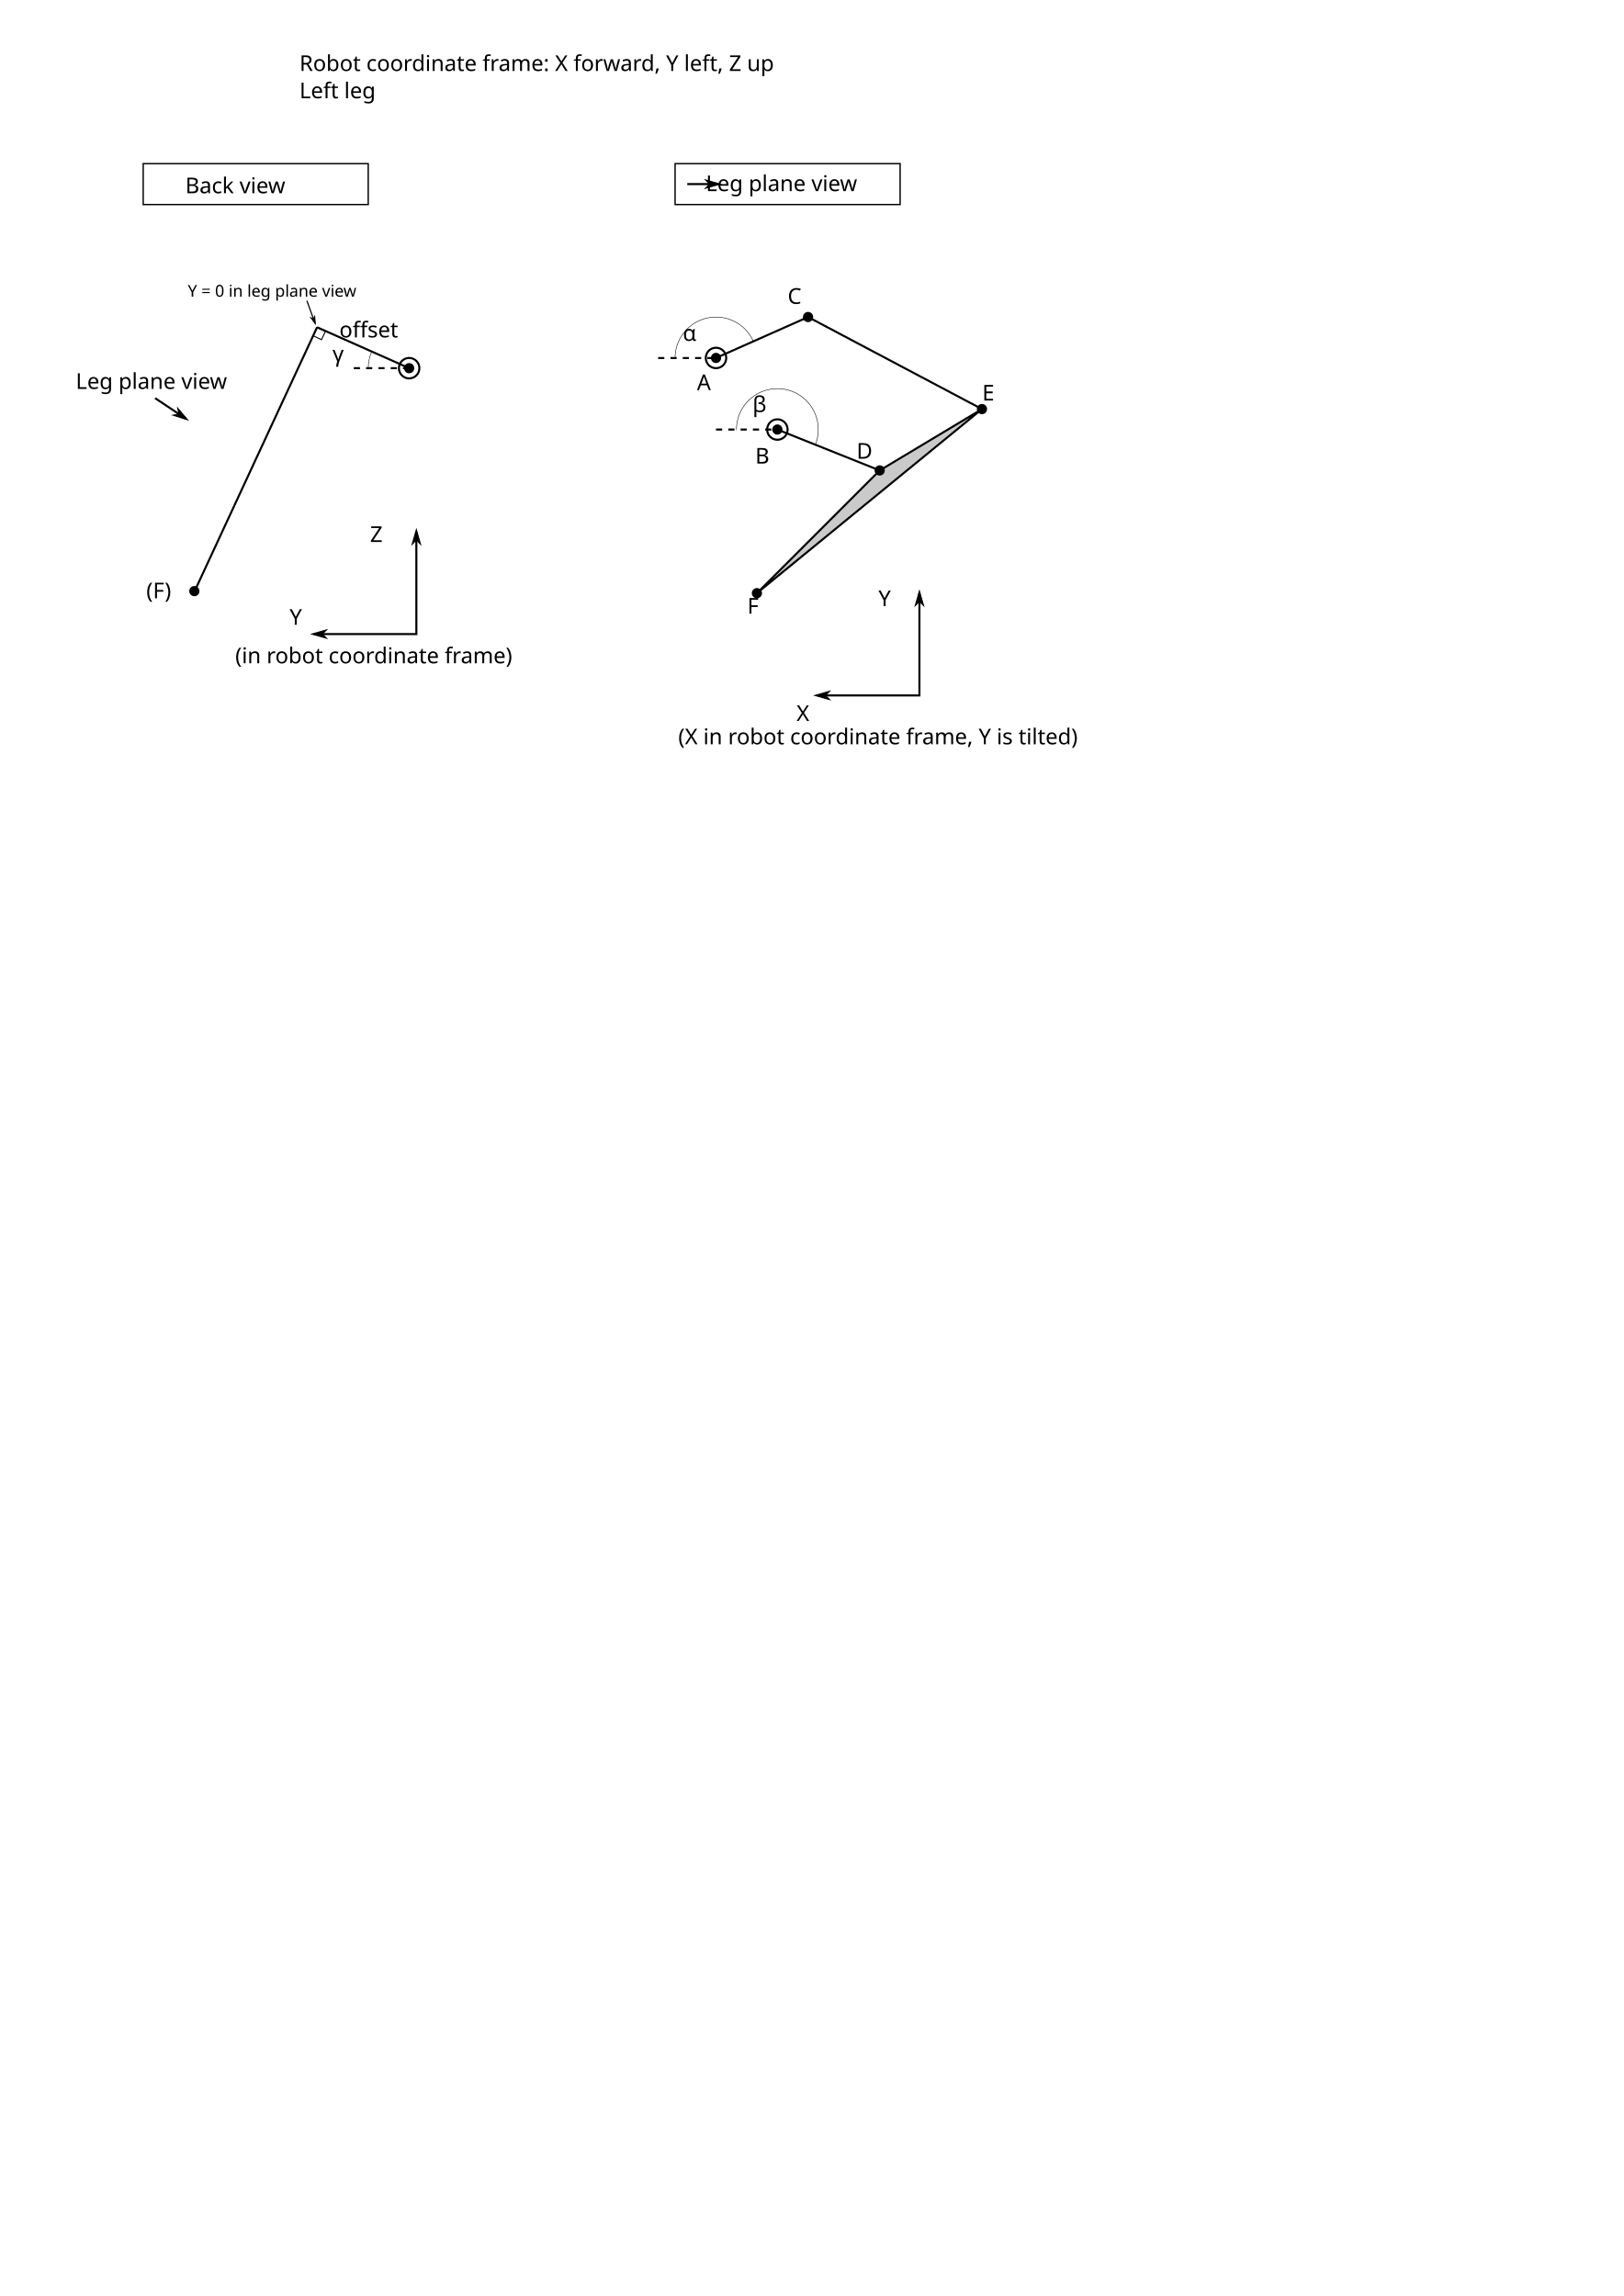
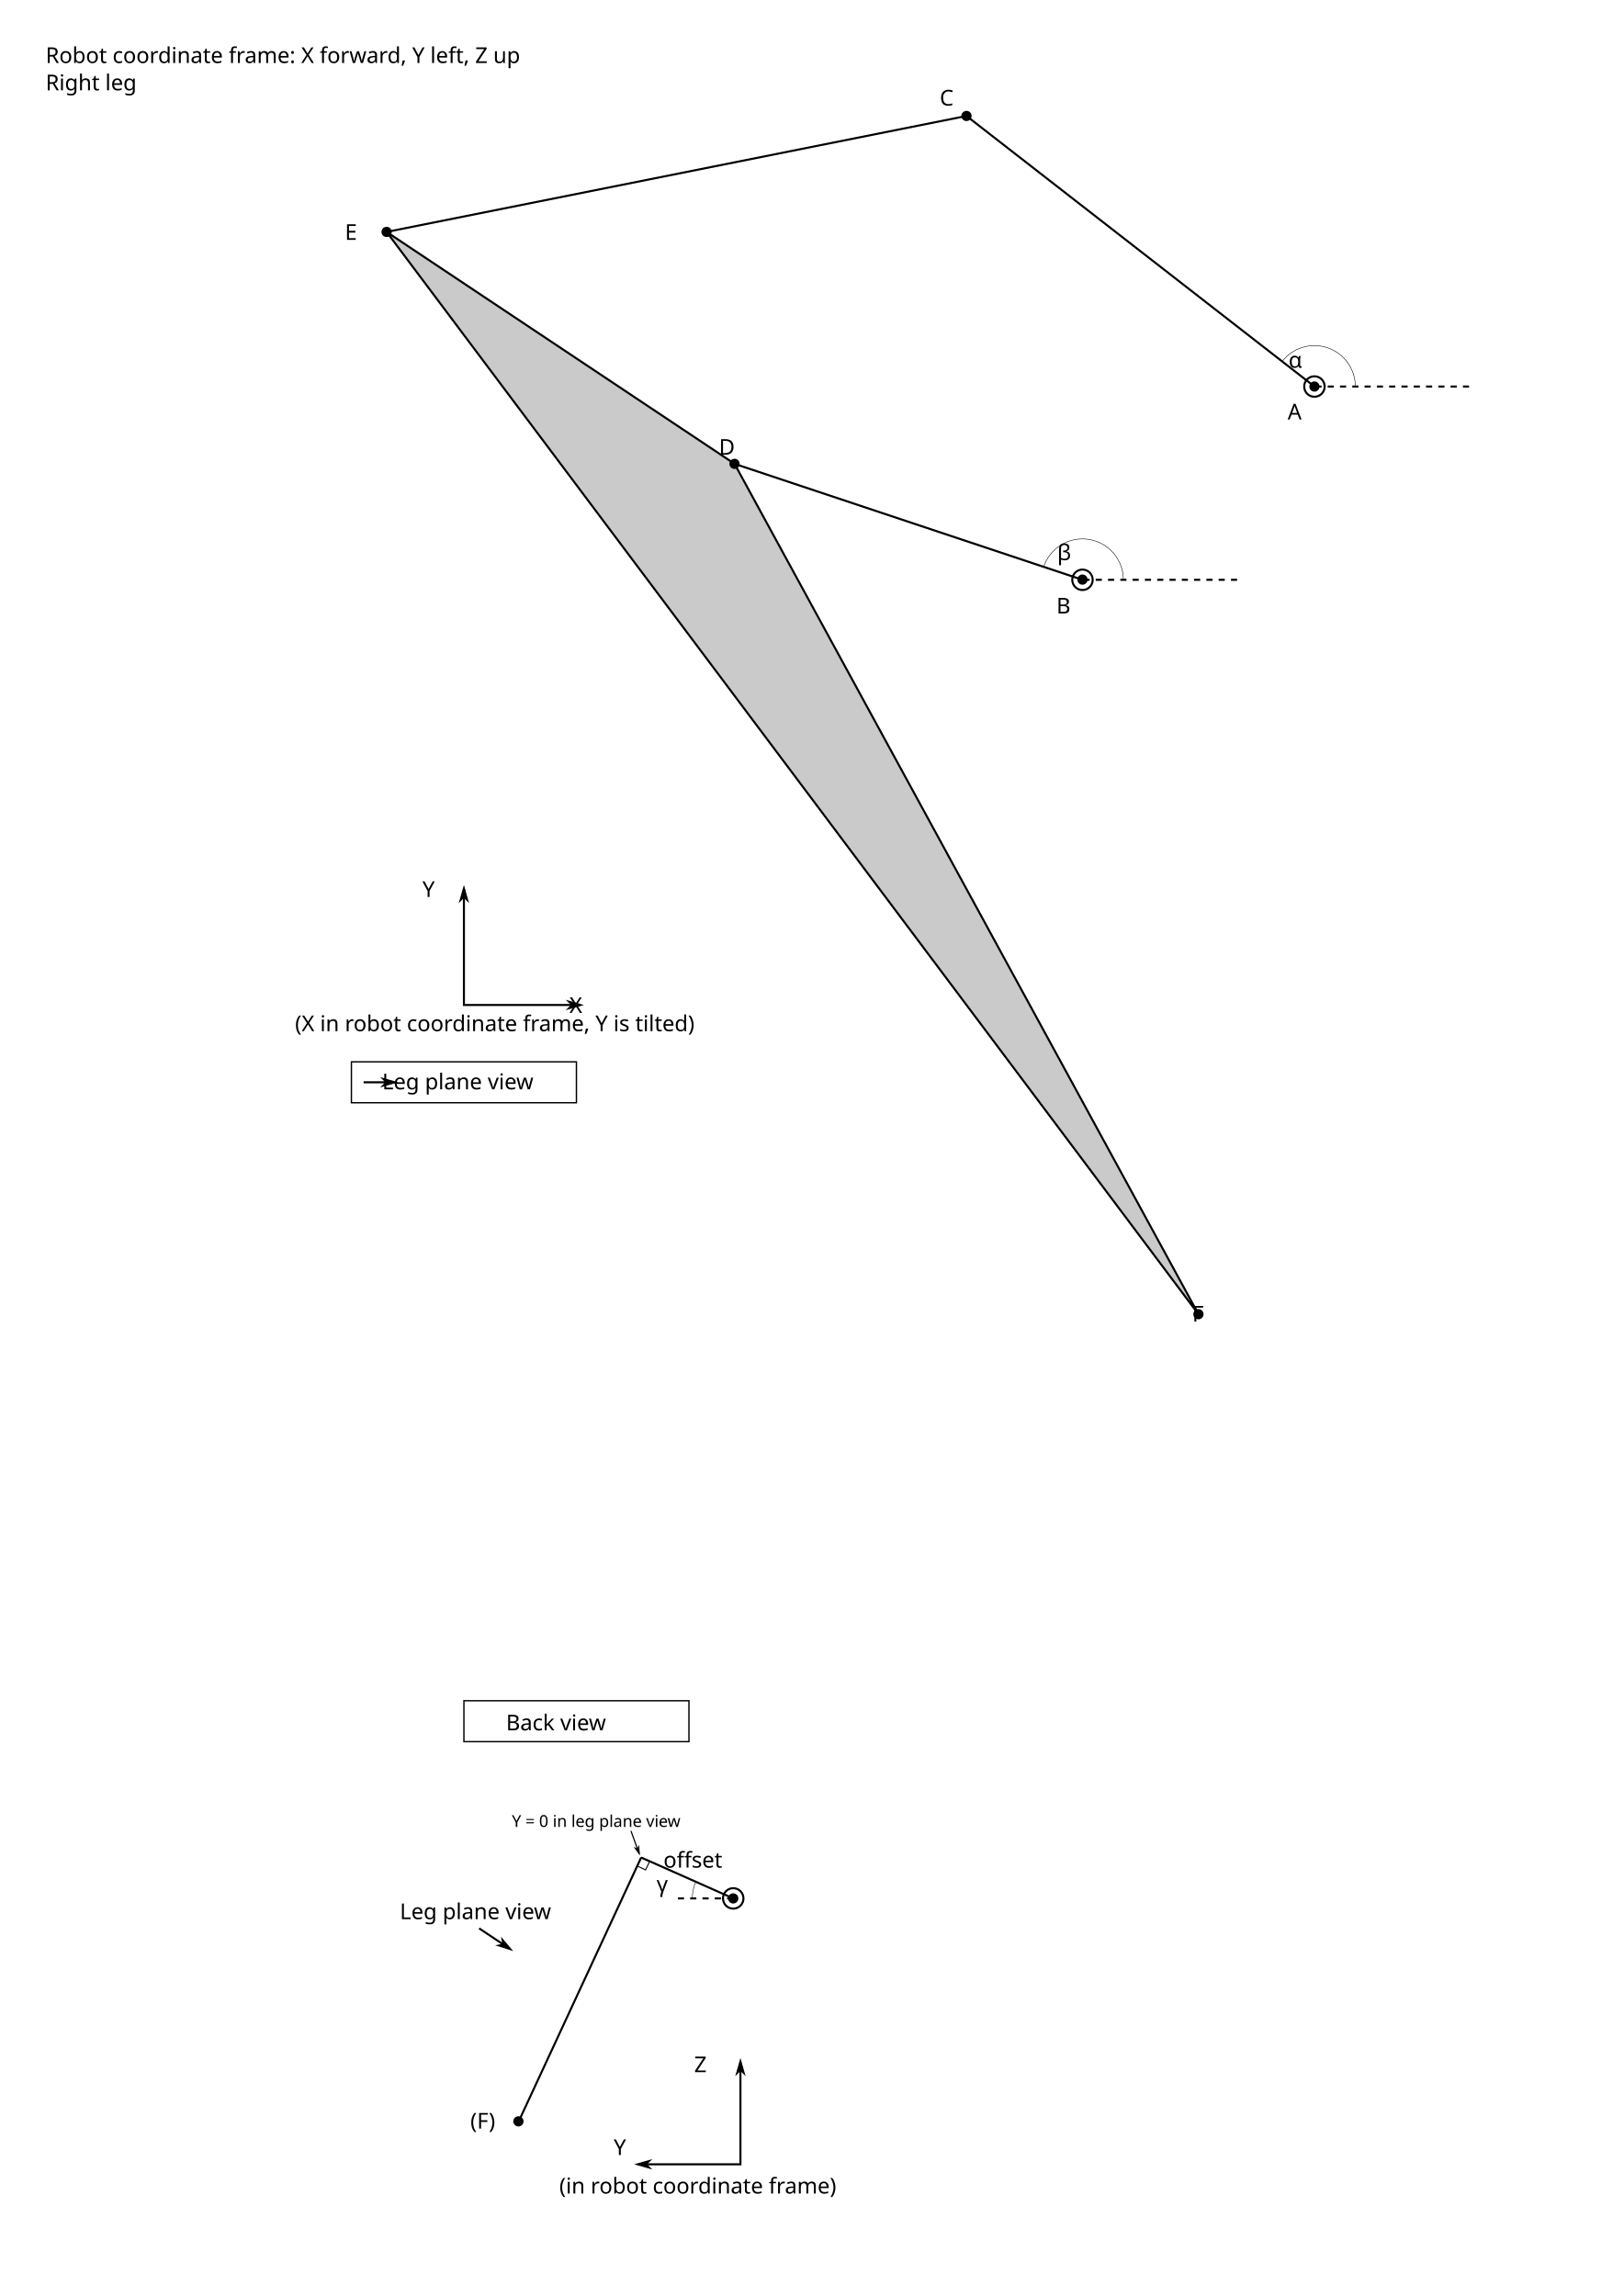
<svg xmlns="http://www.w3.org/2000/svg" width="210mm" height="297mm" viewBox="0 0 210 297" version="1.1" id="svg5">
  <defs id="defs2">
    <marker style="overflow:visible;" id="Arrow1Mend" refX="0.0" refY="0.0" orient="auto">
      <path transform="scale(0.4) rotate(180) translate(10,0)" style="fill-rule:evenodd;fill:context-stroke;stroke:context-stroke;stroke-width:1.0pt;" d="M 0.0,0.0 L 5.0,-5.0 L -12.5,0.0 L 5.0,5.0 L 0.0,0.0 z " id="path8100" />
    </marker>
    <marker style="overflow:visible;" id="marker8361" refX="0.0" refY="0.0" orient="auto">
      <path transform="scale(0.8) rotate(180) translate(12.5,0)" style="fill-rule:evenodd;fill:context-stroke;stroke:context-stroke;stroke-width:1.0pt;" d="M 0.0,0.0 L 5.0,-5.0 L -12.5,0.0 L 5.0,5.0 L 0.0,0.0 z " id="path8359" />
    </marker>
    <marker style="overflow:visible;" id="Arrow1Lend" refX="0.0" refY="0.0" orient="auto">
      <path transform="scale(0.8) rotate(180) translate(12.5,0)" style="fill-rule:evenodd;fill:context-stroke;stroke:context-stroke;stroke-width:1.0pt;" d="M 0.0,0.0 L 5.0,-5.0 L -12.5,0.0 L 5.0,5.0 L 0.0,0.0 z " id="path8094" />
    </marker>
    <marker style="overflow:visible" id="Arrow1Sstart" refX="0.0" refY="0.0" orient="auto">
      <path transform="scale(0.2) translate(6,0)" style="fill-rule:evenodd;fill:context-stroke;stroke:context-stroke;stroke-width:1.0pt" d="M 0.0,0.0 L 5.0,-5.0 L -12.5,0.0 L 5.0,5.0 L 0.0,0.0 z " id="path10786" />
    </marker>
    <marker style="overflow:visible" id="Arrow1Mstart" refX="0.0" refY="0.0" orient="auto">
      <path transform="scale(0.4) translate(10,0)" style="fill-rule:evenodd;fill:context-stroke;stroke:context-stroke;stroke-width:1.0pt" d="M 0.0,0.0 L 5.0,-5.0 L -12.5,0.0 L 5.0,5.0 L 0.0,0.0 z " id="path10780" />
    </marker>
    <marker style="overflow:visible" id="Arrow1Lstart" refX="0.0" refY="0.0" orient="auto">
      <path transform="scale(0.8) translate(12.5,0)" style="fill-rule:evenodd;fill:context-stroke;stroke:context-stroke;stroke-width:1.0pt" d="M 0.0,0.0 L 5.0,-5.0 L -12.5,0.0 L 5.0,5.0 L 0.0,0.0 z " id="path10774" />
    </marker>
    <marker style="overflow:visible" id="Arrow1Mstart-0" refX="0" refY="0" orient="auto">
      <path transform="matrix(0.4,0,0,0.4,4,0)" style="fill:context-stroke;fill-rule:evenodd;stroke:context-stroke;stroke-width:1pt" d="M 0,0 5,-5 -12.5,0 5,5 Z" id="path10780-4" />
    </marker>
    <marker style="overflow:visible" id="Arrow1Mend-8" refX="0" refY="0" orient="auto">
      <path transform="matrix(-0.4,0,0,-0.4,-4,0)" style="fill:context-stroke;fill-rule:evenodd;stroke:context-stroke;stroke-width:1pt" d="M 0,0 5,-5 -12.5,0 5,5 Z" id="path8100-7" />
    </marker>
    <marker style="overflow:visible" id="Arrow1Mend-8-9" refX="0" refY="0" orient="auto">
      <path transform="matrix(-0.4,0,0,-0.4,-4,0)" style="fill:context-stroke;fill-rule:evenodd;stroke:context-stroke;stroke-width:1pt" d="M 0,0 5,-5 -12.5,0 5,5 Z" id="path8100-7-1" />
    </marker>
    <marker style="overflow:visible" id="Arrow1Mend-8-7" refX="0" refY="0" orient="auto">
      <path transform="matrix(-0.4,0,0,-0.4,-4,0)" style="fill:context-stroke;fill-rule:evenodd;stroke:context-stroke;stroke-width:1pt" d="M 0,0 5,-5 -12.5,0 5,5 Z" id="path8100-7-7" />
    </marker>
    <marker style="overflow:visible" id="Arrow1Mend-8-94" refX="0" refY="0" orient="auto">
      <path transform="matrix(-0.4,0,0,-0.4,-4,0)" style="fill:context-stroke;fill-rule:evenodd;stroke:context-stroke;stroke-width:1pt" d="M 0,0 5,-5 -12.5,0 5,5 Z" id="path8100-7-8" />
    </marker>
  </defs>
  <g id="layer1">
-     <circle style="fill:#000000;stroke-width:0.265" id="path848-6" cx="104.51" cy="41.01" r="0.661" />
-     <path style="fill:#cacaca;fill-opacity:1;stroke:#000000;stroke-width:0.265px;stroke-linecap:butt;stroke-linejoin:miter;stroke-opacity:1" d="M 97.896,76.729 113.771,60.854 127,52.917 Z" id="path5912" />
-     <circle style="fill:#000000;stroke-width:0.265" id="path848-7" cx="127" cy="52.917" r="0.661" />
-     <circle style="fill:#000000;stroke-width:0.265" id="path848-5" cx="113.771" cy="60.854" r="0.661" />
-     <circle style="fill:#000000;stroke-width:0.265" id="path848-35" cx="97.896" cy="76.729" r="0.661" />
-     <path style="fill:none;stroke:#000000;stroke-width:0.265px;stroke-linecap:butt;stroke-linejoin:miter;stroke-opacity:1" d="M 92.604,46.302 104.51,41.01" id="path1219" />
-     <path style="fill:none;stroke:#000000;stroke-width:0.265px;stroke-linecap:butt;stroke-linejoin:miter;stroke-opacity:1" d="m 100.542,55.563 13.229,5.292" id="path1219-6" />
-     <path style="fill:none;stroke:#000000;stroke-width:0.265px;stroke-linecap:butt;stroke-linejoin:miter;stroke-opacity:1" d="M 104.51,41.01 127,52.917" id="path1219-2" />
-     <g id="g2643" transform="translate(70.11458,11.90625)">
-       <circle style="fill:#000000;stroke-width:0.265" id="path848" cx="22.49" cy="34.396" r="0.661" />
-       <ellipse style="fill:none;stroke:#000000;stroke-width:0.265;stroke-opacity:1" id="path2416" cy="34.396" cx="22.49" rx="1.323" ry="1.323" />
-     </g>
-     <g id="g2643-0" transform="translate(78.05208,21.16667)">
-       <circle style="fill:#000000;stroke-width:0.265" id="path848-9" cx="22.49" cy="34.396" r="0.661" />
-       <ellipse style="fill:none;stroke:#000000;stroke-width:0.265;stroke-opacity:1" id="path2416-3" cy="34.396" cx="22.49" rx="1.323" ry="1.323" />
-     </g>
-     <text xml:space="preserve" style="font-size:2.822px;line-height:1.25;font-family:sans-serif;text-align:center;letter-spacing:0px;word-spacing:0px;text-anchor:middle;stroke-width:0.265" x="99.219" y="79.375" id="text3981">
-       <tspan id="tspan3979" style="stroke-width:0.265" x="99.219" y="79.375">F</tspan>
-     </text>
-     <text xml:space="preserve" style="font-size:2.822px;line-height:1.25;font-family:sans-serif;text-align:center;letter-spacing:0px;word-spacing:0px;text-anchor:middle;stroke-width:0.265" x="92.877" y="50.469" id="text5063">
-       <tspan id="tspan5061" style="stroke-width:0.265" x="92.877" y="50.469">A</tspan>
-     </text>
-     <text xml:space="preserve" style="font-size:2.822px;line-height:1.25;font-family:sans-serif;text-align:center;letter-spacing:0px;word-spacing:0px;text-anchor:middle;stroke-width:0.265" x="100.421" y="59.965" id="text6387">
-       <tspan id="tspan6385" style="stroke-width:0.265" x="100.421" y="59.965">B</tspan>
-     </text>
-     <g id="g20969" transform="translate(62.63526,11.92026)">
-       <path style="fill:none;stroke:#000000;stroke-width:0.265;stroke-linecap:butt;stroke-linejoin:miter;stroke-miterlimit:4;stroke-dasharray:0.795, 0.795;stroke-dashoffset:0;stroke-opacity:1" d="m 22.49,34.396 h 7.938" id="path10668" />
-       <path style="fill:none;stroke:#000000;stroke-width:0.065;stroke-linejoin:miter;stroke-miterlimit:4;stroke-dasharray:none;stroke-dashoffset:0;stroke-opacity:1" id="path10772" d="m 24.678,34.474 a 5.292,5.292 0 0 1 4.113,-5.251 5.292,5.292 0 0 1 5.984,2.947" />
-       <text xml:space="preserve" style="font-size:2.822px;line-height:1.25;font-family:sans-serif;text-align:center;letter-spacing:0px;word-spacing:0px;text-anchor:middle;stroke-width:0.265" x="29.112" y="32.166" id="text5063-6">
-         <tspan id="tspan14663" x="29.112" y="32.166">α</tspan>
+     <path style="fill:#cacaca;fill-opacity:1;stroke:#000000;stroke-width:0.265px;stroke-linecap:butt;stroke-linejoin:miter;stroke-opacity:1" d="M 155,170 95,60 50,30 Z" id="path5912" />
+     <path style="fill:none;stroke:#000000;stroke-width:0.265px;stroke-linecap:butt;stroke-linejoin:miter;stroke-opacity:1" d="M 50,30 125,15" id="path1219" />
+     <path style="fill:none;stroke:#000000;stroke-width:0.265px;stroke-linecap:butt;stroke-linejoin:miter;stroke-opacity:1" d="M 95,60 140,75" id="path1219-6" />
+     <path style="fill:none;stroke:#000000;stroke-width:0.265px;stroke-linecap:butt;stroke-linejoin:miter;stroke-opacity:1" d="m 125,15 45,35" id="path1219-2" />
+     <g id="g7" transform="translate(-1.4596014e-7,9.999999)">
+       <circle style="fill:#000000;stroke-width:0.265" id="path848-35" cx="155" cy="160" r="0.661" />
+       <text xml:space="preserve" style="font-size:2.822px;line-height:1.25;font-family:sans-serif;text-align:center;letter-spacing:0px;word-spacing:0px;text-anchor:middle;stroke-width:0.265" x="157.496" y="160.952" id="text3981">
+         <tspan id="tspan3979" style="stroke-width:0.265" x="157.496" y="160.952">F</tspan>
      </text>
    </g>
-     <g id="g20969-0" transform="matrix(-1,0,0,1,75.40625,13.22917)">
+     <g id="g3" transform="translate(50,9.999999)">
+       <g id="g2643" transform="translate(97.51042,5.604162)">
+         <circle style="fill:#000000;stroke-width:0.265" id="path848" cx="22.49" cy="34.396" r="0.661" />
+         <ellipse style="fill:none;stroke:#000000;stroke-width:0.265;stroke-opacity:1" id="path2416" cy="34.396" cx="22.49" rx="1.323" ry="1.323" />
+       </g>
+       <text xml:space="preserve" style="font-size:2.822px;line-height:1.25;font-family:sans-serif;text-align:center;letter-spacing:0px;word-spacing:0px;text-anchor:middle;stroke-width:0.265" x="120.007" y="44.263" id="text5063">
+         <tspan id="tspan5061" style="stroke-width:0.265" x="120.007" y="44.263">A</tspan>
+       </text>
+     </g>
+     <g id="g2" transform="translate(50,9.999999)">
+       <g id="g2643-0" transform="translate(67.51042,30.60416)">
+         <circle style="fill:#000000;stroke-width:0.265" id="path848-9" cx="22.49" cy="34.371" r="0.661" />
+         <ellipse style="fill:none;stroke:#000000;stroke-width:0.265;stroke-opacity:1" id="path2416-3" cy="34.396" cx="22.49" rx="1.323" ry="1.323" />
+       </g>
+       <text xml:space="preserve" style="font-size:2.822px;line-height:1.25;font-family:sans-serif;text-align:center;letter-spacing:0px;word-spacing:0px;text-anchor:middle;stroke-width:0.265" x="90.108" y="69.356" id="text6387">
+         <tspan id="tspan6385" style="stroke-width:0.265" x="90.108" y="69.356">B</tspan>
+       </text>
+     </g>
+     <g id="g20969" transform="translate(77.24985,86.03484)">
+       <path style="fill:none;stroke:#000000;stroke-width:0.265;stroke-linecap:butt;stroke-linejoin:miter;stroke-miterlimit:4;stroke-dasharray:0.795, 0.795;stroke-dashoffset:0;stroke-opacity:1" d="M 112.75,-36.035 H 92.75" id="path10668" />
+       <path style="fill:none;stroke:#000000;stroke-width:0.065;stroke-linejoin:miter;stroke-miterlimit:4;stroke-dasharray:none;stroke-dashoffset:0;stroke-opacity:1" id="path10772" d="m 88.563,-39.27 a 5.292,5.292 0 0 1 5.898,-1.772 5.292,5.292 0 0 1 3.581,5.011" />
+       <text xml:space="preserve" style="font-size:2.822px;line-height:1.25;font-family:sans-serif;text-align:center;letter-spacing:0px;word-spacing:0px;text-anchor:middle;stroke-width:0.265" x="92.842" y="-38.475" id="text5063-6">
+         <tspan id="tspan14663" x="92.842" y="-38.475">α</tspan>
+       </text>
+     </g>
+     <g id="g20969-0" transform="matrix(-1,0,0,1,117.3213,211.1729)">
      <path style="fill:none;stroke:#000000;stroke-width:0.265;stroke-linecap:butt;stroke-linejoin:miter;stroke-miterlimit:4;stroke-dasharray:0.795, 0.795;stroke-dashoffset:0;stroke-opacity:1" d="m 22.49,34.396 h 7.938" id="path10668-8" />
      <path style="fill:none;stroke:#000000;stroke-width:0.065;stroke-linejoin:miter;stroke-miterlimit:4;stroke-dasharray:none;stroke-dashoffset:0;stroke-opacity:1" id="path10772-8" d="m 27.323,32.242 a 5.292,5.292 0 0 1 0.458,2.14" />
      <text xml:space="preserve" style="font-size:2.822px;line-height:1.25;font-family:sans-serif;text-align:center;letter-spacing:0px;word-spacing:0px;text-anchor:middle;stroke-width:0.265" x="-29.114" y="33.542" id="text5063-6-5" transform="scale(-1,1)">
        <tspan id="tspan61641" x="-29.114" y="33.542">γ</tspan>
      </text>
    </g>
-     <g id="g20969-1" transform="translate(78.05208,21.16667)">
-       <path style="fill:none;stroke:#000000;stroke-width:0.265;stroke-linecap:butt;stroke-linejoin:miter;stroke-miterlimit:4;stroke-dasharray:0.795, 0.795;stroke-dashoffset:0;stroke-opacity:1" d="m 14.552,34.396 h 7.938" id="path10668-0" />
-       <path style="fill:none;stroke:#000000;stroke-width:0.065;stroke-linejoin:miter;stroke-miterlimit:4;stroke-dasharray:none;stroke-dashoffset:0;stroke-opacity:1" id="path10772-6" d="m 17.198,34.437 a 5.292,5.292 0 0 1 3.223,-4.912 5.292,5.292 0 0 1 5.773,1.092 5.292,5.292 0 0 1 1.206,5.75" />
-       <text xml:space="preserve" style="font-size:2.822px;line-height:1.25;font-family:sans-serif;text-align:center;letter-spacing:0px;word-spacing:0px;text-anchor:middle;stroke-width:0.265" x="22.743" y="32.122" id="text5063-6-1">
-         <tspan id="tspan21716" x="22.743" y="32.122">β</tspan>
+     <g id="g20969-1" transform="translate(92.66667,95.28125)">
+       <path style="fill:none;stroke:#000000;stroke-width:0.265;stroke-linecap:butt;stroke-linejoin:miter;stroke-miterlimit:4;stroke-dasharray:0.795, 0.795;stroke-dashoffset:0;stroke-opacity:1" d="M 67.333,-20.281 H 47.333" id="path10668-0" />
+       <path style="fill:none;stroke:#000000;stroke-width:0.065;stroke-linejoin:miter;stroke-miterlimit:4;stroke-dasharray:none;stroke-dashoffset:0;stroke-opacity:1" id="path10772-6" d="m 42.312,-21.95 a 5.292,5.292 0 0 1 5.876,-3.553 5.292,5.292 0 0 1 4.437,5.241" />
+       <text xml:space="preserve" style="font-size:2.822px;line-height:1.25;font-family:sans-serif;text-align:center;letter-spacing:0px;word-spacing:0px;text-anchor:middle;stroke-width:0.265" x="47.532" y="-22.83" id="text5063-6-1">
+         <tspan id="tspan21716" x="47.532" y="-22.83">β</tspan>
      </text>
    </g>
-     <text xml:space="preserve" style="font-size:2.822px;line-height:1.25;font-family:sans-serif;text-align:center;letter-spacing:0px;word-spacing:0px;text-anchor:middle;stroke-width:0.265" x="104.595" y="39.304" id="text5063-0">
-       <tspan id="tspan5061-9" style="stroke-width:0.265" x="104.595" y="39.304">C</tspan>
-     </text>
-     <text xml:space="preserve" style="font-size:2.822px;line-height:1.25;font-family:sans-serif;text-align:center;letter-spacing:0px;word-spacing:0px;text-anchor:middle;stroke-width:0.265" x="113.636" y="59.336" id="text5063-1">
-       <tspan id="tspan5061-7" style="stroke-width:0.265" x="113.636" y="59.336">D</tspan>
-     </text>
-     <text xml:space="preserve" style="font-size:2.822px;line-height:1.25;font-family:sans-serif;text-align:center;letter-spacing:0px;word-spacing:0px;text-anchor:middle;stroke-width:0.265" x="129.646" y="51.808" id="text29533">
-       <tspan id="tspan29531" style="stroke-width:0.265" x="129.646" y="51.808">E</tspan>
-     </text>
-     <g id="g2643-9" transform="matrix(-1,0,0,1,75.40625,13.22917)">
+     <g id="g4" transform="translate(35,-14.95323)">
+       <circle style="fill:#000000;stroke-width:0.265" id="path848-6" cx="90" cy="29.953" r="0.661" />
+       <text xml:space="preserve" style="font-size:2.822px;line-height:1.25;font-family:sans-serif;text-align:center;letter-spacing:0px;word-spacing:0px;text-anchor:middle;stroke-width:0.265" x="89.997" y="28.605" id="text5063-0">
+         <tspan id="tspan5061-9" style="stroke-width:0.265" x="89.997" y="28.605">C</tspan>
+       </text>
+     </g>
+     <g id="g6" transform="translate(0.3385412,9.999999)">
+       <circle style="fill:#000000;stroke-width:0.265" id="path848-5" cx="94.661" cy="50" r="0.661" />
+       <text xml:space="preserve" style="font-size:2.822px;line-height:1.25;font-family:sans-serif;text-align:center;letter-spacing:0px;word-spacing:0px;text-anchor:middle;stroke-width:0.265" x="96.238" y="48.824" id="text5063-1">
+         <tspan id="tspan5061-7" style="stroke-width:0.265" x="96.238" y="48.824">D</tspan>
+       </text>
+     </g>
+     <g id="g5" transform="translate(-40,-9.999996)">
+       <circle style="fill:#000000;stroke-width:0.265" id="path848-7" cx="90" cy="40" r="0.661" />
+       <text xml:space="preserve" style="font-size:2.822px;line-height:1.25;font-family:sans-serif;text-align:center;letter-spacing:0px;word-spacing:0px;text-anchor:middle;stroke-width:0.265" x="87.952" y="41.029" id="text29533">
+         <tspan id="tspan29531" style="stroke-width:0.265" x="87.952" y="41.029">E</tspan>
+       </text>
+     </g>
+     <g id="g2643-9" transform="matrix(-1,0,0,1,117.3213,211.1729)">
      <circle style="fill:#000000;stroke-width:0.265" id="path848-4" cx="22.49" cy="34.396" r="0.661" />
      <ellipse style="fill:none;stroke:#000000;stroke-width:0.265;stroke-opacity:1" id="path2416-8" cy="34.396" cx="22.49" rx="1.323" ry="1.323" />
    </g>
    <text xml:space="preserve" style="font-size:2.822px;line-height:1.25;font-family:sans-serif;text-align:start;letter-spacing:0px;word-spacing:0px;text-anchor:start;stroke-width:0.265" x="5.899" y="8.151" id="text4277">
-       <tspan id="tspan4275" style="stroke-width:0.265;text-anchor:start;text-align:start" x="38.728" y="9.182">Robot coordinate frame: X forward, Y left, Z up</tspan>
-       <tspan style="stroke-width:0.265;text-anchor:start;text-align:start" x="38.728" y="12.71" id="tspan74258">Left leg</tspan>
+       <tspan id="tspan4275" style="text-align:start;text-anchor:start;stroke-width:0.265" x="5.899" y="8.151">Robot coordinate frame: X forward, Y left, Z up</tspan>
+       <tspan style="text-align:start;text-anchor:start;stroke-width:0.265" x="5.899" y="11.679" id="tspan74258">Right leg</tspan>
    </text>
-     <g id="g29057" transform="matrix(-1,0,0,1,163.6504,-2.645832)">
+     <g id="g29057" transform="matrix(-1,0,0,1,205.5654,195.2979)">
      <path style="fill:none;stroke:#000000;stroke-width:0.265;stroke-linecap:butt;stroke-linejoin:miter;stroke-miterlimit:4;stroke-dasharray:none;stroke-opacity:1;marker-start:url(#Arrow1Mstart);marker-end:url(#Arrow1Mend)" d="M 123.031,84.667 H 109.802 V 71.437" id="path8089" />
      <text xml:space="preserve" style="font-size:2.822px;line-height:1.25;font-family:sans-serif;text-align:center;letter-spacing:0px;word-spacing:0px;text-anchor:middle;stroke-width:0.265" x="-122.829" y="83.461" id="text22025" transform="scale(-1,1)">
        <tspan style="stroke-width:0.265" x="-122.829" y="83.461" id="tspan22027">Y</tspan>
      </text>
      <text xml:space="preserve" style="font-size:2.822px;line-height:1.25;font-family:sans-serif;text-align:center;letter-spacing:0px;word-spacing:0px;text-anchor:middle;stroke-width:0.265" x="-112.406" y="72.75" id="text22025-9" transform="scale(-1,1)">
        <tspan style="stroke-width:0.265" x="-112.406" y="72.75" id="tspan22027-5">Z</tspan>
      </text>
    </g>
-     <path style="fill:none;stroke:#000000;stroke-width:0.265;stroke-linecap:butt;stroke-linejoin:miter;stroke-miterlimit:4;stroke-dasharray:none;stroke-opacity:1;marker-start:url(#Arrow1Mstart-0);marker-end:url(#Arrow1Mend-8)" d="m 105.683,89.958 h 13.229 V 76.729" id="path8089-1" />
-     <text xml:space="preserve" style="font-size:2.822px;line-height:1.25;font-family:sans-serif;text-align:center;letter-spacing:0px;word-spacing:0px;text-anchor:middle;stroke-width:0.265" x="105.593" y="93.268" id="text22025-7">
-       <tspan style="stroke-width:0.265" x="106.042" y="93.268" id="tspan100150">X </tspan>
-     </text>
-     <g id="g52265" transform="matrix(-1,0,0,1,162.7187,-1.322917)">
+     <g id="g52265" transform="matrix(-1,0,0,1,204.6338,196.6208)">
      <path style="fill:none;stroke:#000000;stroke-width:0.265px;stroke-linecap:butt;stroke-linejoin:miter;stroke-opacity:1" d="M 109.802,48.948 121.708,43.656" id="path1219-63" />
      <path style="fill:none;stroke:#000000;stroke-width:0.265px;stroke-linecap:butt;stroke-linejoin:miter;stroke-opacity:1" d="m 121.708,43.656 15.873,34.209" id="path1219-2-9" />
      <rect style="fill:none;fill-opacity:1;stroke:#000000;stroke-width:0.132;stroke-miterlimit:4;stroke-dasharray:none;stroke-opacity:1" id="rect51864" width="1.187" height="1.187" x="89.806" y="91.865" transform="rotate(-25.52847)" />
    </g>
-     <text xml:space="preserve" style="font-size:2.822px;line-height:1.25;font-family:sans-serif;text-align:center;letter-spacing:0px;word-spacing:0px;text-anchor:middle;stroke-width:0.265" x="49.527" y="43.645" id="text35443-2">
-       <tspan id="tspan35441-6" style="stroke-width:0.265" x="49.527" y="43.645">offset</tspan>
+     <text xml:space="preserve" style="font-size:2.822px;line-height:1.25;font-family:sans-serif;text-align:center;letter-spacing:0px;word-spacing:0px;text-anchor:middle;stroke-width:0.265" x="91.442" y="241.588" id="text35443-2">
+       <tspan id="tspan35441-6" style="stroke-width:0.265" x="91.442" y="241.588">offset</tspan>
    </text>
-     <circle style="fill:#000000;stroke-width:0.265" id="path848-6-1-5" cx="-25.135" cy="76.465" r="0.661" transform="scale(-1,1)" />
-     <text xml:space="preserve" style="font-size:2.822px;line-height:1.25;font-family:sans-serif;text-align:center;letter-spacing:0px;word-spacing:0px;text-anchor:middle;stroke-width:0.265" x="22.366" y="77.396" id="text5063-06-9">
-       <tspan id="tspan5061-1-4" style="stroke-width:0.265" x="22.366" y="77.396">(F)</tspan>
+     <circle style="fill:#000000;stroke-width:0.265" id="path848-6-1-5" cx="-67.05" cy="274.408" r="0.661" transform="scale(-1,1)" />
+     <text xml:space="preserve" style="font-size:2.822px;line-height:1.25;font-family:sans-serif;text-align:center;letter-spacing:0px;word-spacing:0px;text-anchor:middle;stroke-width:0.265" x="64.281" y="275.34" id="text5063-06-9">
+       <tspan id="tspan5061-1-4" style="stroke-width:0.265" x="64.281" y="275.34">(F)</tspan>
    </text>
-     <g id="g82261" transform="translate(4.44998,5.202091)">
+     <g id="g82261" transform="translate(46.365,203.1459)">
      <path style="fill:none;stroke:#000000;stroke-width:0.265px;stroke-linecap:butt;stroke-linejoin:miter;stroke-opacity:1;marker-end:url(#Arrow1Mend-8)" d="m 15.608,46.302 3.969,2.646" id="path81648" />
      <text xml:space="preserve" style="font-size:2.822px;line-height:1.25;font-family:sans-serif;text-align:center;letter-spacing:0px;word-spacing:0px;text-anchor:middle;stroke-width:0.265" x="17.693" y="45.105" id="text32709-9">
        <tspan style="stroke-width:0.265" x="17.693" y="45.105" id="tspan32711-0">Leg plane view</tspan>
      </text>
    </g>
-     <g id="g82251" transform="translate(1.322914,-9.260417)">
+     <g id="g82251" transform="translate(-40.54167,106.9271)">
      <g id="g82244" transform="translate(0.2523139)">
        <text xml:space="preserve" style="font-size:2.822px;line-height:1.25;font-family:sans-serif;text-align:center;letter-spacing:0px;word-spacing:0px;text-anchor:middle;stroke-width:0.265" x="102.798" y="33.984" id="text32709">
          <tspan style="stroke-width:0.265" x="102.798" y="33.984" id="tspan32711">Leg plane view</tspan>
        </text>
        <path style="fill:none;stroke:#000000;stroke-width:0.265px;stroke-linecap:butt;stroke-linejoin:miter;stroke-opacity:1;marker-end:url(#Arrow1Mend-8-9)" d="m 87.312,33.073 h 3.969" id="path81648-7" />
      </g>
      <rect style="fill:none;fill-opacity:1;stroke:#000000;stroke-width:0.176;stroke-miterlimit:4;stroke-dasharray:none;stroke-opacity:1" id="rect82028" width="29.104" height="5.292" x="85.99" y="30.427" />
    </g>
-     <g id="g82256" transform="translate(-30.42709,-9.260417)">
+     <g id="g82256" transform="translate(11.05208,189.5729)">
      <text xml:space="preserve" style="font-size:2.822px;line-height:1.25;font-family:sans-serif;text-align:center;letter-spacing:0px;word-spacing:0px;text-anchor:middle;stroke-width:0.265" x="63.421" y="34.258" id="text32709-6">
        <tspan style="stroke-width:0.265" x="63.421" y="34.258" id="tspan32711-5">Back view</tspan>
      </text>
      <rect style="fill:none;fill-opacity:1;stroke:#000000;stroke-width:0.176;stroke-miterlimit:4;stroke-dasharray:none;stroke-opacity:1" id="rect82028-7" width="29.104" height="5.292" x="48.948" y="30.427" />
    </g>
-     <text xml:space="preserve" style="font-size:2.822px;line-height:1.25;font-family:sans-serif;text-align:center;letter-spacing:0px;word-spacing:0px;text-anchor:middle;stroke-width:0.265" x="116.244" y="78.405" id="text22025-7-5">
-       <tspan style="stroke-width:0.265" x="116.244" y="78.405" id="tspan22027-2-9">Y</tspan>
-     </text>
+     <g id="g1" transform="translate(-25,-25.00002)">
+       <path style="fill:none;stroke:#000000;stroke-width:0.265;stroke-linecap:butt;stroke-linejoin:miter;stroke-miterlimit:4;stroke-dasharray:none;stroke-opacity:1;marker-start:url(#Arrow1Mstart-0);marker-end:url(#Arrow1Mend-8)" d="M 100,155 H 85 v -15" id="path8089-1" />
+       <text xml:space="preserve" style="font-size:2.822px;line-height:1.25;font-family:sans-serif;text-align:center;letter-spacing:0px;word-spacing:0px;text-anchor:middle;stroke-width:0.265" x="101.958" y="156.029" id="text22025-7">
+         <tspan style="stroke-width:0.265" x="102.407" y="156.029" id="tspan100150">X </tspan>
+       </text>
+       <text xml:space="preserve" style="font-size:2.822px;line-height:1.25;font-family:sans-serif;text-align:center;letter-spacing:0px;word-spacing:0px;text-anchor:middle;stroke-width:0.265" x="83" y="141.029" id="text22025-7-5">
+         <tspan style="stroke-width:0.265" x="83" y="141.029" id="tspan22027-2-9">Y</tspan>
+       </text>
+     </g>
    <g id="g82261-6" transform="translate(21.6479,-8.027076)" />
-     <g id="g82261-1" transform="translate(20.32498,-8.027076)">
+     <g id="g82261-1" transform="translate(62.24,189.9167)">
      <path style="fill:none;stroke:#000000;stroke-width:0.151px;stroke-linecap:butt;stroke-linejoin:miter;stroke-opacity:1;marker-end:url(#Arrow1Mend-8-94)" d="m 19.363,46.921 1.058,2.91" id="path81648-2" />
      <text xml:space="preserve" style="font-size:2.117px;line-height:1.25;font-family:sans-serif;text-align:center;letter-spacing:0px;word-spacing:0px;text-anchor:middle;stroke-width:0.265" x="16.79" y="46.409" id="text32709-9-9">
        <tspan style="font-size:2.117px;stroke-width:0.265" x="16.79" y="46.409" id="tspan115834">Y = 0 in leg plane view</tspan>
      </text>
    </g>
-     <text xml:space="preserve" style="font-size:2.822px;line-height:1.25;font-family:sans-serif;text-align:start;letter-spacing:0px;word-spacing:0px;text-anchor:start;stroke-width:0.265" x="30.434" y="85.801" id="text4277-0">
-       <tspan style="text-align:start;text-anchor:start;stroke-width:0.265" x="30.434" y="85.801" id="tspan74258-8">(in robot coordinate frame)</tspan>
+     <text xml:space="preserve" style="font-size:2.822px;line-height:1.25;font-family:sans-serif;text-align:start;letter-spacing:0px;word-spacing:0px;text-anchor:start;stroke-width:0.265" x="72.349" y="283.745" id="text4277-0">
+       <tspan style="text-align:start;text-anchor:start;stroke-width:0.265" x="72.349" y="283.745" id="tspan74258-8">(in robot coordinate frame)</tspan>
    </text>
-     <text xml:space="preserve" style="font-size:2.822px;line-height:1.25;font-family:sans-serif;text-align:start;letter-spacing:0px;word-spacing:0px;text-anchor:start;stroke-width:0.265" x="87.727" y="96.279" id="text4277-0-5">
-       <tspan style="text-align:start;text-anchor:start;stroke-width:0.265" x="87.727" y="96.279" id="tspan144308">(X in robot coordinate frame, Y is tilted)</tspan>
+     <text xml:space="preserve" style="font-size:2.822px;line-height:1.25;font-family:sans-serif;text-align:start;letter-spacing:0px;word-spacing:0px;text-anchor:start;stroke-width:0.265" x="38.163" y="133.389" id="text4277-0-5">
+       <tspan style="text-align:start;text-anchor:start;stroke-width:0.265" x="38.163" y="133.389" id="tspan144308">(X in robot coordinate frame, Y is tilted)</tspan>
    </text>
  </g>
</svg>
